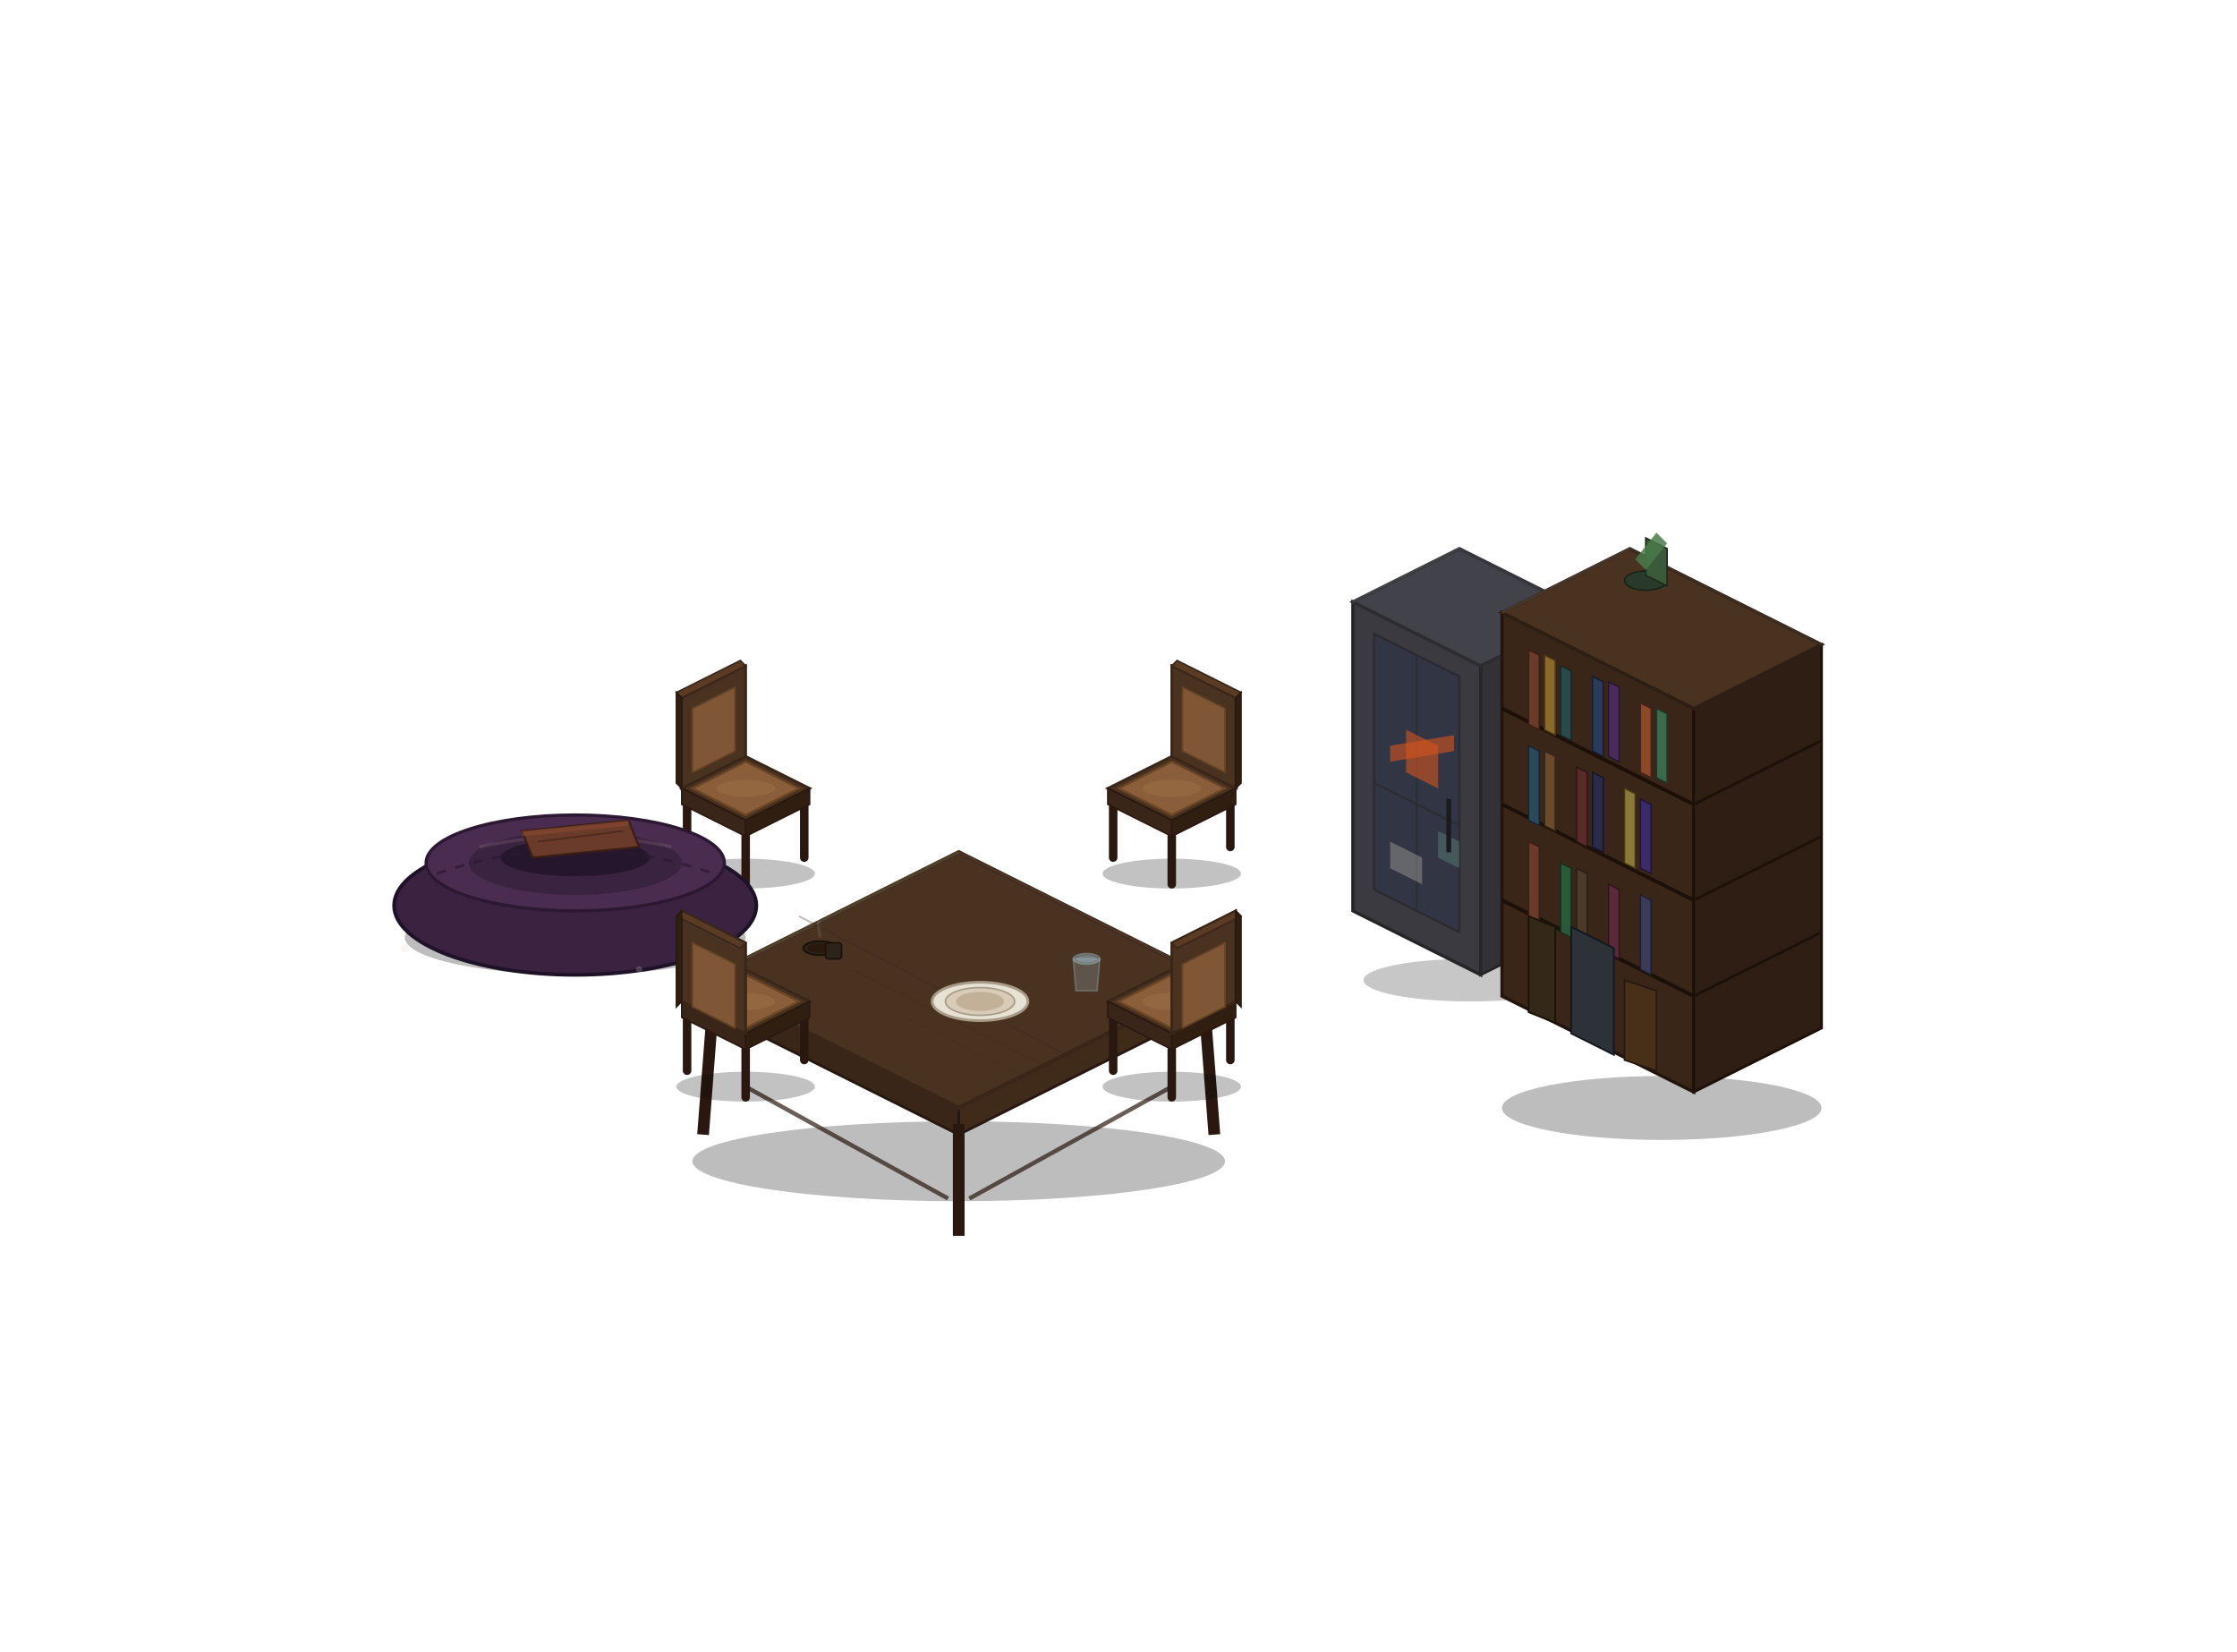
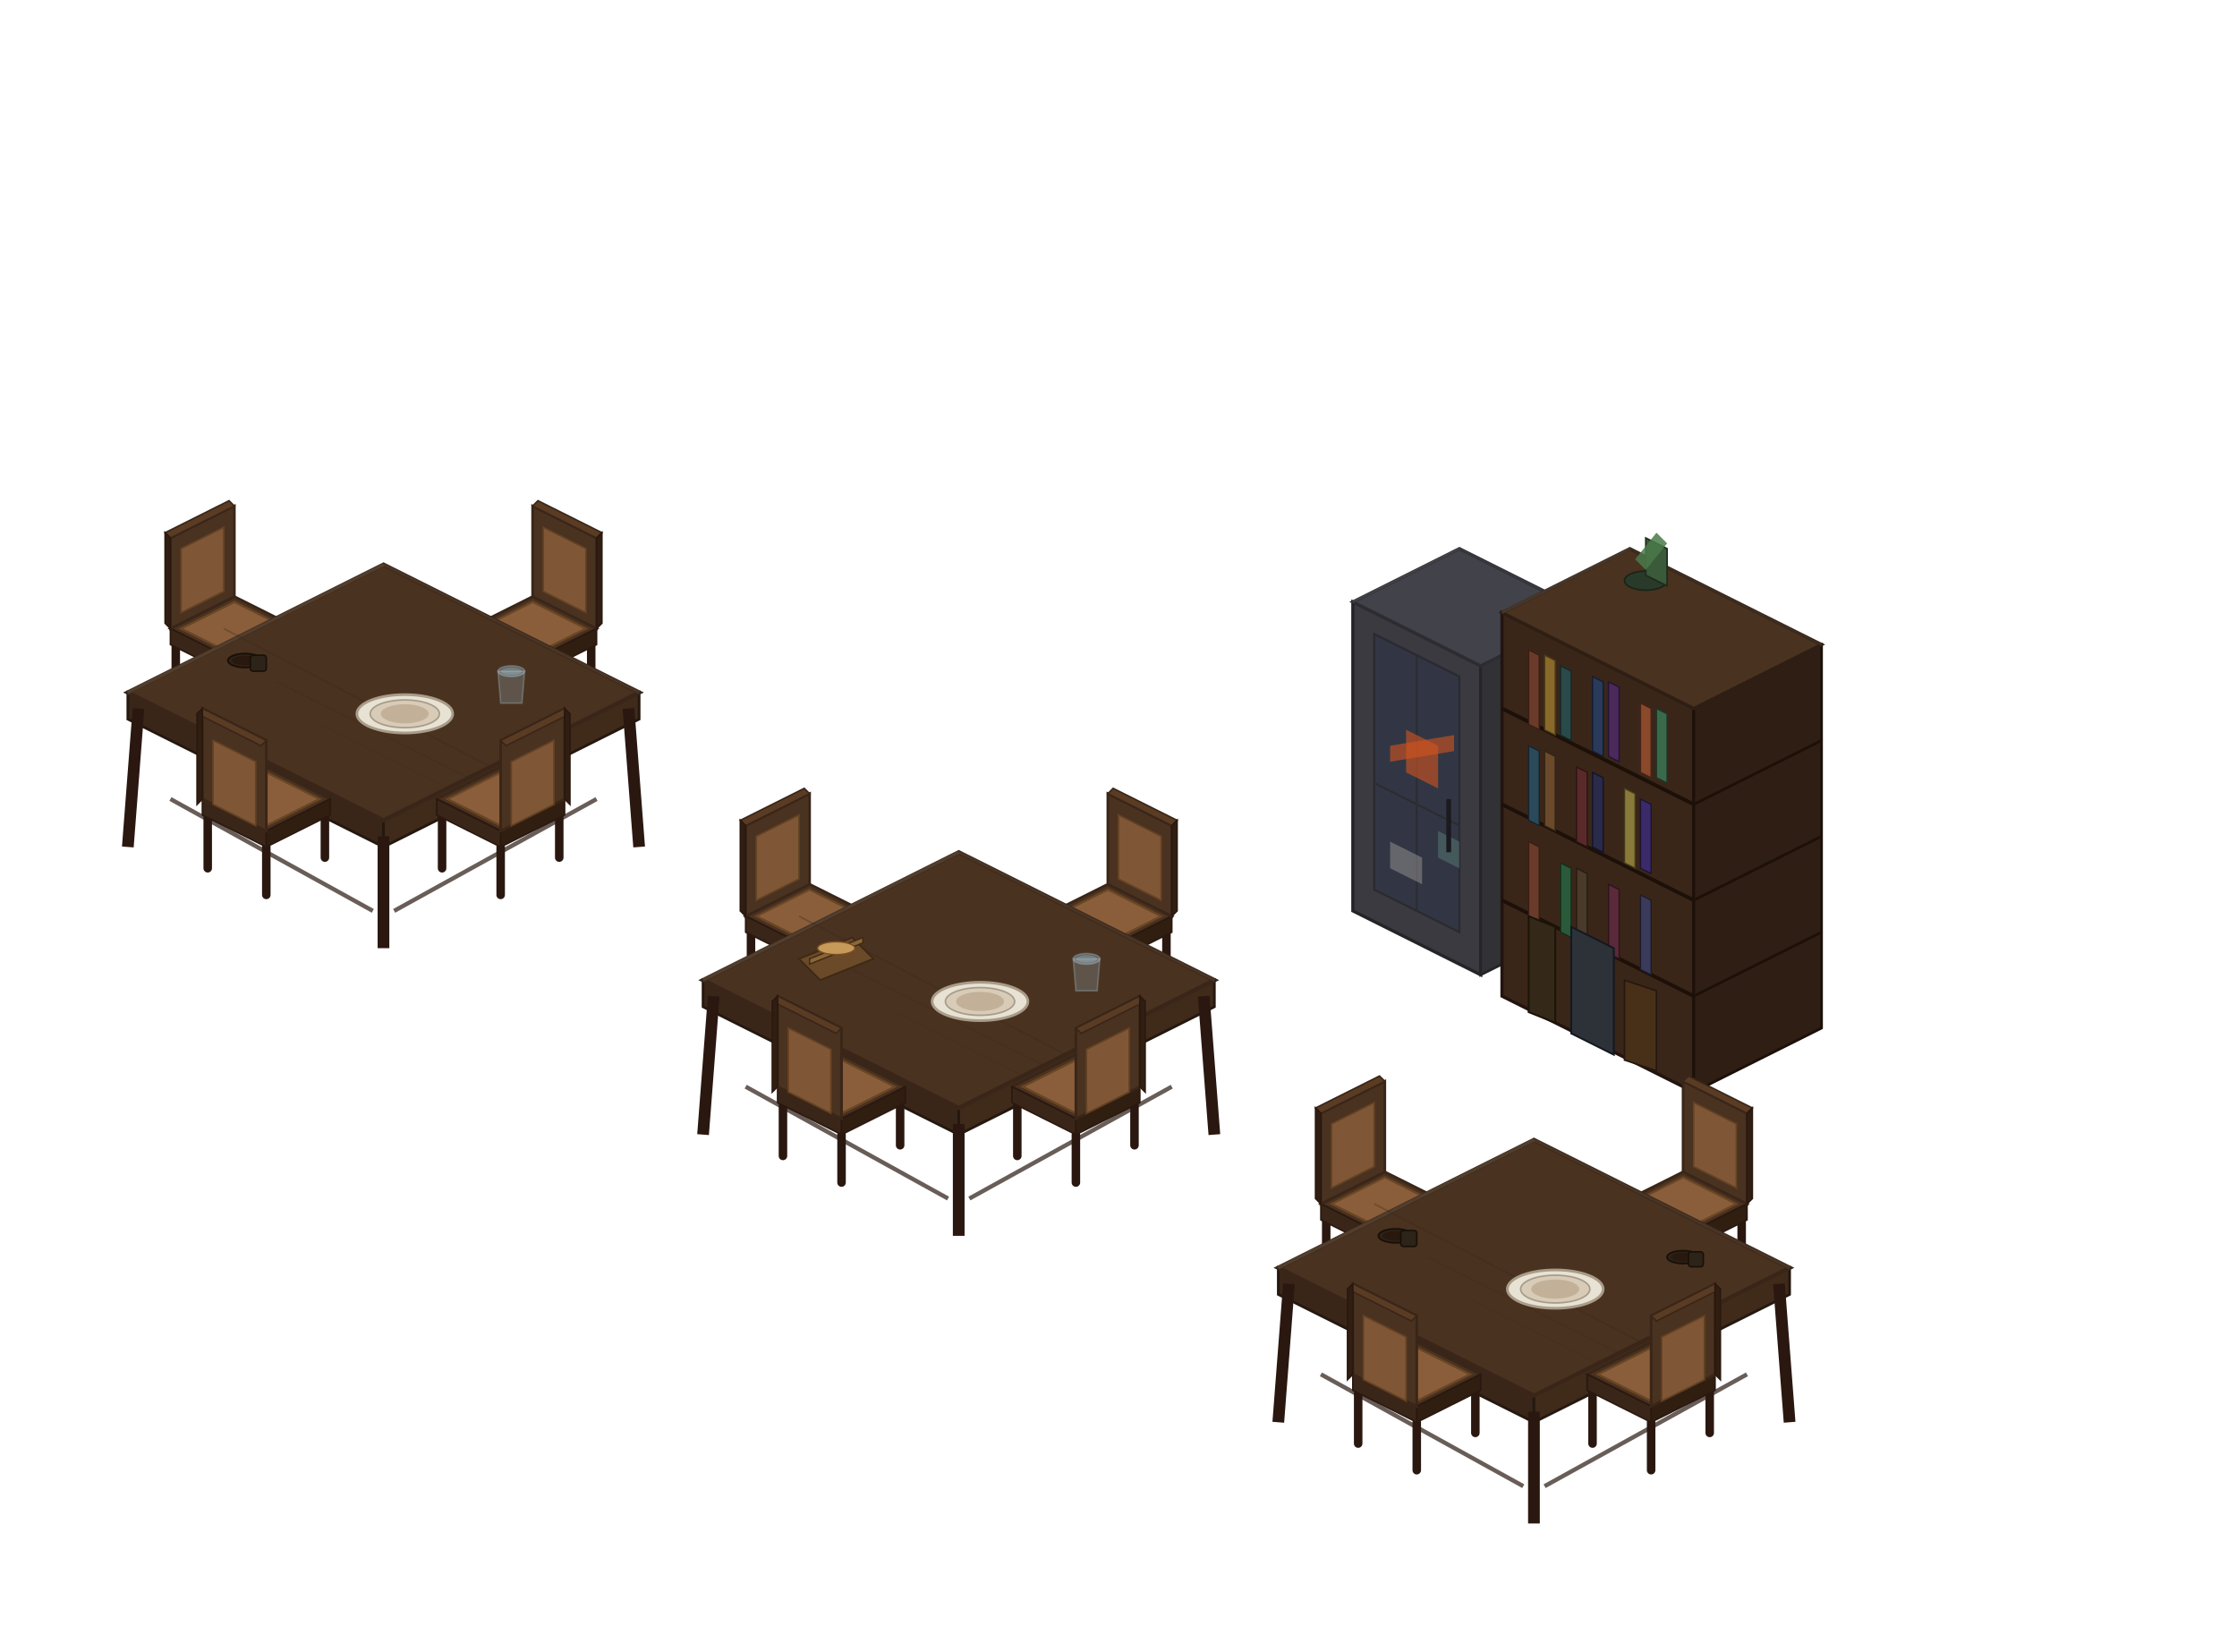
<svg xmlns="http://www.w3.org/2000/svg" viewBox="20 0 420 310">
-   <ellipse cx="160" cy="164" rx="13" ry="2.8" fill="rgba(0,0,0,0.24)" />
-   <line x1="171" y1="151" x2="171" y2="161" stroke="#2a1810" stroke-width="1.6" stroke-linecap="round" />
-   <line x1="160" y1="157" x2="160" y2="166" stroke="#2a1810" stroke-width="1.6" stroke-linecap="round" />
-   <line x1="149" y1="151" x2="149" y2="159" stroke="#2a1810" stroke-width="1.6" stroke-linecap="round" />
-   <polygon points="148,148 160,154 172,148 160,142" fill="#4a3220" stroke="#3a2618" stroke-width="0.5" />
-   <polygon points="150,148 160,153 170,148 160,143" fill="#8a5e3a" stroke="#6a4624" stroke-width="0.4" />
-   <ellipse cx="160" cy="148" rx="5.5" ry="1.6" fill="rgba(255,220,160,0.08)" />
-   <polygon points="148,148 160,154 160,157 148,151" fill="#3a2618" stroke="#2a1810" stroke-width="0.3" />
-   <polygon points="160,154 172,148 172,151 160,157" fill="#301e10" stroke="#2a1810" stroke-width="0.3" />
-   <polygon points="160,142 148,148 148,131 160,125" fill="#4a3220" stroke="#3a2618" stroke-width="0.5" />
-   <polygon points="158,141 150,145 150,133 158,129" fill="#8a5e3a" stroke="#6a4624" stroke-width="0.3" opacity="0.85" />
-   <polygon points="160,125 148,131 147,130 159,124" fill="#5a3c24" stroke="#3a2618" stroke-width="0.3" />
-   <polygon points="148,131 147,130 147,147 148,148" fill="#301e10" stroke="#2a1810" stroke-width="0.3" />
-   <ellipse cx="240" cy="164" rx="13" ry="2.8" fill="rgba(0,0,0,0.24)" />
-   <line x1="229" y1="151" x2="229" y2="161" stroke="#2a1810" stroke-width="1.6" stroke-linecap="round" />
-   <line x1="240" y1="157" x2="240" y2="166" stroke="#2a1810" stroke-width="1.6" stroke-linecap="round" />
-   <line x1="251" y1="151" x2="251" y2="159" stroke="#2a1810" stroke-width="1.6" stroke-linecap="round" />
-   <polygon points="228,148 240,154 252,148 240,142" fill="#4a3220" stroke="#3a2618" stroke-width="0.5" />
-   <polygon points="230,148 240,153 250,148 240,143" fill="#8a5e3a" stroke="#6a4624" stroke-width="0.4" />
-   <ellipse cx="240" cy="148" rx="5.5" ry="1.6" fill="rgba(255,220,160,0.08)" />
-   <polygon points="228,148 240,154 240,157 228,151" fill="#3a2618" stroke="#2a1810" stroke-width="0.3" />
-   <polygon points="240,154 252,148 252,151 240,157" fill="#301e10" stroke="#2a1810" stroke-width="0.3" />
-   <polygon points="240,142 252,148 252,131 240,125" fill="#4a3220" stroke="#3a2618" stroke-width="0.5" />
-   <polygon points="242,141 250,145 250,133 242,129" fill="#8a5e3a" stroke="#6a4624" stroke-width="0.3" opacity="0.85" />
-   <polygon points="240,125 252,131 253,130 241,124" fill="#5a3c24" stroke="#3a2618" stroke-width="0.3" />
-   <polygon points="252,131 253,130 253,147 252,148" fill="#301e10" stroke="#2a1810" stroke-width="0.3" />
-   <ellipse cx="296" cy="184" rx="20" ry="4" fill="rgba(0,0,0,0.22)" />
-   <polygon points="274,113 298,125 298,183 274,171" fill="#3a3a40" stroke="#252528" stroke-width="0.6" />
-   <polygon points="318,115 298,125 298,183 318,173" fill="#323236" stroke="#252528" stroke-width="0.5" />
-   <polygon points="294,103 318,115 298,125 274,113" fill="#42424a" stroke="#2c2c32" stroke-width="0.6" />
-   <line x1="294" y1="103" x2="274" y2="113" stroke="rgba(255,255,255,0.1)" stroke-width="0.4" />
-   <line x1="294" y1="103" x2="318" y2="115" stroke="rgba(255,255,255,0.06)" stroke-width="0.35" />
-   <polygon points="278,119 294,127 294,175 278,167" fill="rgba(36,48,74,0.35)" stroke="#2a2a30" stroke-width="0.4" />
-   <line x1="278" y1="147" x2="294" y2="155" stroke="#2c2c32" stroke-width="0.4" />
-   <line x1="286" y1="123" x2="286" y2="171" stroke="#2c2c32" stroke-width="0.35" />
-   <polygon points="284,137 290,140 290,148 284,145" fill="#d4541e" opacity="0.6" />
-   <polygon points="281,140 293,138 293,141 281,143" fill="#d4541e" opacity="0.6" />
-   <polygon points="281,158 287,161 287,166 281,163" fill="rgba(220,215,200,0.3)" />
-   <polygon points="290,156 294,158 294,163 290,161" fill="rgba(120,180,160,0.28)" />
-   <line x1="292" y1="150" x2="292" y2="160" stroke="#1a1a20" stroke-width="0.9" />
-   <ellipse cx="128" cy="176" rx="32" ry="7" fill="rgba(0,0,0,0.26)" />
-   <ellipse cx="128" cy="170" rx="34" ry="13" fill="#3a2240" stroke="#1e1228" stroke-width="0.7" />
-   <ellipse cx="128" cy="162" rx="28" ry="9" fill="#4a2c50" stroke="#2c1832" stroke-width="0.6" />
-   <ellipse cx="128" cy="162" rx="20" ry="6" fill="#2e1a34" opacity="0.55" />
-   <ellipse cx="128" cy="161" rx="14" ry="3.5" fill="rgba(14,8,20,0.45)" />
-   <path d="M 102,164 Q 128,155 154,164" fill="none" stroke="#2c1832" stroke-width="0.5" opacity="0.7" stroke-dasharray="1.8 1.8" />
-   <path d="M 110,159 Q 128,155 146,159" fill="none" stroke="rgba(255,220,180,0.12)" stroke-width="0.6" />
-   <circle cx="96" cy="178" r="0.8" fill="rgba(230,220,200,0.25)" />
-   <circle cx="156" cy="180" r="0.7" fill="rgba(230,220,200,0.2)" />
-   <circle cx="140" cy="182" r="0.6" fill="rgba(230,220,200,0.22)" />
-   <polygon points="118,156 138,154 140,159 120,161" fill="#6a3a2a" stroke="#3a1e16" stroke-width="0.4" />
-   <polygon points="118,156 138,154 138,155 118,157" fill="#8a4a32" opacity="0.6" />
-   <line x1="121" y1="158" x2="137" y2="156" stroke="#3a1e16" stroke-width="0.3" opacity="0.6" />
-   <ellipse cx="200" cy="218" rx="50" ry="7.5" fill="rgba(0,0,0,0.26)" />
-   <line x1="200" y1="164" x2="200" y2="186" stroke="#241810" stroke-width="2.2" />
-   <polygon points="152,184 200,208 200,213 152,189" fill="#3a2618" stroke="#241810" stroke-width="0.5" />
-   <polygon points="248,184 200,208 200,213 248,189" fill="#402a1a" stroke="#241810" stroke-width="0.5" />
-   <polygon points="200,160 248,184 200,208 152,184" fill="#4a3220" stroke="#3a2618" stroke-width="0.8" />
-   <line x1="200" y1="160" x2="152" y2="184" stroke="rgba(255,235,200,0.12)" stroke-width="0.6" />
-   <line x1="200" y1="160" x2="248" y2="184" stroke="rgba(255,235,200,0.08)" stroke-width="0.5" />
-   <line x1="170" y1="172" x2="224" y2="200" stroke="#3a2618" stroke-width="0.35" opacity="0.3" />
-   <line x1="180" y1="182" x2="220" y2="202" stroke="#3a2618" stroke-width="0.3" opacity="0.25" />
-   <line x1="188" y1="190" x2="214" y2="203" stroke="#3a2618" stroke-width="0.25" opacity="0.2" />
-   <line x1="154" y1="187" x2="152" y2="213" stroke="#2a1810" stroke-width="2.2" />
-   <line x1="246" y1="187" x2="248" y2="213" stroke="#2a1810" stroke-width="2.2" />
-   <line x1="200" y1="211" x2="200" y2="232" stroke="#2a1810" stroke-width="2.2" />
-   <line x1="160" y1="204" x2="198" y2="225" stroke="#2a1810" stroke-width="0.8" opacity="0.7" />
-   <line x1="240" y1="204" x2="202" y2="225" stroke="#2a1810" stroke-width="0.8" opacity="0.7" />
-   <ellipse cx="174" cy="178" rx="3.2" ry="1.3" fill="#2c2418" stroke="#1a1008" stroke-width="0.35" />
-   <ellipse cx="174" cy="178" rx="2.5" ry="0.9" fill="rgba(40,22,10,0.8)" />
-   <rect x="175" y="177" width="3" height="3" rx="0.5" fill="#2c2418" stroke="#1a1008" stroke-width="0.3" />
-   <path d="M174,176 Q173,172 175,169" fill="none" stroke="rgba(255,255,255,0.08)" stroke-width="0.6" />
-   <ellipse cx="204" cy="188" rx="9" ry="3.6" fill="#e8e2d4" stroke="#a89c88" stroke-width="0.5" />
-   <ellipse cx="204" cy="188" rx="6.5" ry="2.6" fill="#d8ccb8" stroke="#a89c88" stroke-width="0.3" />
-   <ellipse cx="204" cy="188" rx="4.5" ry="1.8" fill="rgba(120,80,40,0.22)" />
-   <ellipse cx="224" cy="180" rx="2.5" ry="1" fill="rgba(180,220,240,0.25)" stroke="rgba(160,200,220,0.35)" stroke-width="0.3" />
-   <polygon points="221.5,180 226.5,180 226,186 222,186" fill="rgba(180,220,240,0.2)" stroke="rgba(160,200,220,0.3)" stroke-width="0.3" />
-   <ellipse cx="224" cy="180" rx="2.0" ry="0.7" fill="rgba(160,200,220,0.3)" />
-   <ellipse cx="332" cy="208" rx="30" ry="6" fill="rgba(0,0,0,0.26)" />
-   <polygon points="302,115 338,133 338,205 302,187" fill="#3a2618" stroke="#231410" stroke-width="0.6" />
-   <polygon points="362,121 338,133 338,205 362,193" fill="#2e1e14" stroke="#1c1008" stroke-width="0.5" />
-   <polygon points="326,103 362,121 338,133 302,115" fill="#4a3220" stroke="#2e1e14" stroke-width="0.6" />
-   <line x1="326" y1="103" x2="302" y2="115" stroke="rgba(255,235,200,0.12)" stroke-width="0.5" />
-   <line x1="326" y1="103" x2="362" y2="121" stroke="rgba(255,235,200,0.08)" stroke-width="0.4" />
-   <line x1="302" y1="133" x2="338" y2="151" stroke="#1c1008" stroke-width="0.7" />
-   <line x1="302" y1="151" x2="338" y2="169" stroke="#1c1008" stroke-width="0.7" />
-   <line x1="302" y1="169" x2="338" y2="187" stroke="#1c1008" stroke-width="0.7" />
-   <line x1="362" y1="139" x2="338" y2="151" stroke="#1c1008" stroke-width="0.5" />
-   <line x1="362" y1="157" x2="338" y2="169" stroke="#1c1008" stroke-width="0.5" />
-   <line x1="362" y1="175" x2="338" y2="187" stroke="#1c1008" stroke-width="0.5" />
-   <polygon points="307,136 309,137 309,123 307,122" fill="#6a3a2a" stroke="#3a1e12" stroke-width="0.25" />
-   <polygon points="310,137 312,138 312,124 310,123" fill="#8a6a2a" stroke="#4a3a14" stroke-width="0.25" />
-   <polygon points="313,138 315,139 315,126 313,125" fill="#2a4a4a" stroke="#142828" stroke-width="0.25" />
-   <polygon points="319,141 321,142 321,128 319,127" fill="#2a3a5a" stroke="#141c30" stroke-width="0.25" />
-   <polygon points="322,142 324,143 324,129 322,128" fill="#4a2a5a" stroke="#241434" stroke-width="0.25" />
-   <polygon points="328,145 330,146 330,133 328,132" fill="#8a4a2a" stroke="#48221a" stroke-width="0.25" />
-   <polygon points="331,146 333,147 333,134 331,133" fill="#3a6a4a" stroke="#1c342a" stroke-width="0.25" />
-   <polygon points="307,154 309,155 309,141 307,140" fill="#2a4a5a" stroke="#142430" stroke-width="0.25" />
-   <polygon points="310,155 312,156 312,142 310,141" fill="#6a4a2a" stroke="#342414" stroke-width="0.25" />
-   <polygon points="316,158 318,159 318,145 316,144" fill="#5a2a2a" stroke="#2c1414" stroke-width="0.25" />
-   <polygon points="319,159 321,160 321,146 319,145" fill="#2a2a4a" stroke="#141428" stroke-width="0.25" />
-   <polygon points="325,162 327,163 327,149 325,148" fill="#8a7a3a" stroke="#443a1c" stroke-width="0.25" />
-   <polygon points="328,163 330,164 330,151 328,150" fill="#3a2a6a" stroke="#1c1434" stroke-width="0.25" />
-   <polygon points="307,172 309,173 309,159 307,158" fill="#6a3a2a" stroke="#3a1e12" stroke-width="0.25" />
-   <polygon points="313,175 315,176 315,163 313,162" fill="#2a5a3a" stroke="#142c1c" stroke-width="0.25" />
-   <polygon points="316,176 318,177 318,164 316,163" fill="#4a3a2a" stroke="#241c14" stroke-width="0.25" />
-   <polygon points="322,179 324,180 324,167 322,166" fill="#5a2a3a" stroke="#2c141c" stroke-width="0.25" />
-   <polygon points="328,182 330,183 330,169 328,168" fill="#3a3a5a" stroke="#1c1c2c" stroke-width="0.25" />
-   <polygon points="307,190 312,192 312,174 307,172" fill="#342818" stroke="#1a1408" stroke-width="0.35" />
-   <polygon points="315,194 323,198 323,178 315,174" fill="#2c3238" stroke="#141820" stroke-width="0.35" />
-   <polygon points="325,199 331,201 331,186 325,184" fill="#483018" stroke="#241810" stroke-width="0.3" />
-   <ellipse cx="329" cy="109" rx="4" ry="1.8" fill="#2a3a2a" stroke="#182418" stroke-width="0.3" />
-   <polygon points="329,108 333,110 333,103 329,101" fill="#3a5a3a" stroke="#1c2c1c" stroke-width="0.3" />
-   <polygon points="327,105 331,100 333,102 329,107" fill="#4a7a4a" opacity="0.85" />
-   <ellipse cx="160" cy="204" rx="13" ry="2.8" fill="rgba(0,0,0,0.24)" />
-   <line x1="149" y1="191" x2="149" y2="201" stroke="#2a1810" stroke-width="1.6" stroke-linecap="round" />
-   <line x1="160" y1="197" x2="160" y2="206" stroke="#2a1810" stroke-width="1.6" stroke-linecap="round" />
-   <line x1="171" y1="191" x2="171" y2="199" stroke="#2a1810" stroke-width="1.6" stroke-linecap="round" />
-   <polygon points="148,188 160,194 172,188 160,182" fill="#4a3220" stroke="#3a2618" stroke-width="0.5" />
-   <polygon points="150,188 160,193 170,188 160,183" fill="#8a5e3a" stroke="#6a4624" stroke-width="0.4" />
-   <ellipse cx="160" cy="188" rx="5.5" ry="1.6" fill="rgba(255,220,160,0.08)" />
-   <polygon points="148,188 160,194 160,197 148,191" fill="#3a2618" stroke="#2a1810" stroke-width="0.3" />
-   <polygon points="160,194 172,188 172,191 160,197" fill="#301e10" stroke="#2a1810" stroke-width="0.3" />
-   <polygon points="160,194 148,188 148,171 160,177" fill="#4a3220" stroke="#3a2618" stroke-width="0.5" />
-   <polygon points="158,193 150,189 150,177 158,181" fill="#8a5e3a" stroke="#6a4624" stroke-width="0.3" opacity="0.85" />
-   <polygon points="160,177 148,171 147,172 159,178" fill="#5a3c24" stroke="#3a2618" stroke-width="0.3" />
-   <polygon points="148,171 147,172 147,189 148,188" fill="#301e10" stroke="#2a1810" stroke-width="0.3" />
-   <ellipse cx="240" cy="204" rx="13" ry="2.8" fill="rgba(0,0,0,0.24)" />
-   <line x1="229" y1="191" x2="229" y2="201" stroke="#2a1810" stroke-width="1.6" stroke-linecap="round" />
-   <line x1="240" y1="197" x2="240" y2="206" stroke="#2a1810" stroke-width="1.6" stroke-linecap="round" />
-   <line x1="251" y1="191" x2="251" y2="199" stroke="#2a1810" stroke-width="1.6" stroke-linecap="round" />
-   <polygon points="228,188 240,194 252,188 240,182" fill="#4a3220" stroke="#3a2618" stroke-width="0.5" />
-   <polygon points="230,188 240,193 250,188 240,183" fill="#8a5e3a" stroke="#6a4624" stroke-width="0.4" />
-   <ellipse cx="240" cy="188" rx="5.5" ry="1.6" fill="rgba(255,220,160,0.08)" />
-   <polygon points="228,188 240,194 240,197 228,191" fill="#3a2618" stroke="#2a1810" stroke-width="0.3" />
-   <polygon points="240,194 252,188 252,191 240,197" fill="#301e10" stroke="#2a1810" stroke-width="0.3" />
-   <polygon points="240,194 252,188 252,171 240,177" fill="#4a3220" stroke="#3a2618" stroke-width="0.5" />
-   <polygon points="242,193 250,189 250,177 242,181" fill="#8a5e3a" stroke="#6a4624" stroke-width="0.3" opacity="0.85" />
-   <polygon points="240,177 252,171 253,172 241,178" fill="#5a3c24" stroke="#3a2618" stroke-width="0.3" />
-   <polygon points="252,171 253,172 253,189 252,188" fill="#301e10" stroke="#2a1810" stroke-width="0.3" />
+   <g transform="translate(0 0)">
+     <polygon points="274,113 298,125 298,183 274,171" fill="#3a3a40" stroke="#252528" stroke-width="0.6" />
+     <polygon points="318,115 298,125 298,183 318,173" fill="#323236" stroke="#252528" stroke-width="0.5" />
+     <polygon points="294,103 318,115 298,125 274,113" fill="#42424a" stroke="#2c2c32" stroke-width="0.6" />
+     <line x1="294" y1="103" x2="274" y2="113" stroke="rgba(255,255,255,0.1)" stroke-width="0.4" />
+     <line x1="294" y1="103" x2="318" y2="115" stroke="rgba(255,255,255,0.06)" stroke-width="0.35" />
+     <polygon points="278,119 294,127 294,175 278,167" fill="rgba(36,48,74,0.35)" stroke="#2a2a30" stroke-width="0.4" />
+     <line x1="278" y1="147" x2="294" y2="155" stroke="#2c2c32" stroke-width="0.4" />
+     <line x1="286" y1="123" x2="286" y2="171" stroke="#2c2c32" stroke-width="0.35" />
+     <polygon points="284,137 290,140 290,148 284,145" fill="#d4541e" opacity="0.6" />
+     <polygon points="281,140 293,138 293,141 281,143" fill="#d4541e" opacity="0.6" />
+     <polygon points="281,158 287,161 287,166 281,163" fill="rgba(220,215,200,0.3)" />
+     <polygon points="290,156 294,158 294,163 290,161" fill="rgba(120,180,160,0.28)" />
+     <line x1="292" y1="150" x2="292" y2="160" stroke="#1a1a20" stroke-width="0.9" />
+   </g>
+   <g transform="translate(0 0)">
+     <polygon points="302,115 338,133 338,205 302,187" fill="#3a2618" stroke="#231410" stroke-width="0.6" />
+     <polygon points="362,121 338,133 338,205 362,193" fill="#2e1e14" stroke="#1c1008" stroke-width="0.5" />
+     <polygon points="326,103 362,121 338,133 302,115" fill="#4a3220" stroke="#2e1e14" stroke-width="0.6" />
+     <line x1="326" y1="103" x2="302" y2="115" stroke="rgba(255,235,200,0.12)" stroke-width="0.5" />
+     <line x1="326" y1="103" x2="362" y2="121" stroke="rgba(255,235,200,0.08)" stroke-width="0.4" />
+     <line x1="302" y1="133" x2="338" y2="151" stroke="#1c1008" stroke-width="0.7" />
+     <line x1="302" y1="151" x2="338" y2="169" stroke="#1c1008" stroke-width="0.7" />
+     <line x1="302" y1="169" x2="338" y2="187" stroke="#1c1008" stroke-width="0.7" />
+     <line x1="362" y1="139" x2="338" y2="151" stroke="#1c1008" stroke-width="0.5" />
+     <line x1="362" y1="157" x2="338" y2="169" stroke="#1c1008" stroke-width="0.5" />
+     <line x1="362" y1="175" x2="338" y2="187" stroke="#1c1008" stroke-width="0.5" />
+     <polygon points="307,136 309,137 309,123 307,122" fill="#6a3a2a" stroke="#3a1e12" stroke-width="0.25" />
+     <polygon points="310,137 312,138 312,124 310,123" fill="#8a6a2a" stroke="#4a3a14" stroke-width="0.25" />
+     <polygon points="313,138 315,139 315,126 313,125" fill="#2a4a4a" stroke="#142828" stroke-width="0.25" />
+     <polygon points="319,141 321,142 321,128 319,127" fill="#2a3a5a" stroke="#141c30" stroke-width="0.25" />
+     <polygon points="322,142 324,143 324,129 322,128" fill="#4a2a5a" stroke="#241434" stroke-width="0.25" />
+     <polygon points="328,145 330,146 330,133 328,132" fill="#8a4a2a" stroke="#48221a" stroke-width="0.25" />
+     <polygon points="331,146 333,147 333,134 331,133" fill="#3a6a4a" stroke="#1c342a" stroke-width="0.25" />
+     <polygon points="307,154 309,155 309,141 307,140" fill="#2a4a5a" stroke="#142430" stroke-width="0.25" />
+     <polygon points="310,155 312,156 312,142 310,141" fill="#6a4a2a" stroke="#342414" stroke-width="0.25" />
+     <polygon points="316,158 318,159 318,145 316,144" fill="#5a2a2a" stroke="#2c1414" stroke-width="0.25" />
+     <polygon points="319,159 321,160 321,146 319,145" fill="#2a2a4a" stroke="#141428" stroke-width="0.25" />
+     <polygon points="325,162 327,163 327,149 325,148" fill="#8a7a3a" stroke="#443a1c" stroke-width="0.25" />
+     <polygon points="328,163 330,164 330,151 328,150" fill="#3a2a6a" stroke="#1c1434" stroke-width="0.25" />
+     <polygon points="307,172 309,173 309,159 307,158" fill="#6a3a2a" stroke="#3a1e12" stroke-width="0.25" />
+     <polygon points="313,175 315,176 315,163 313,162" fill="#2a5a3a" stroke="#142c1c" stroke-width="0.25" />
+     <polygon points="316,176 318,177 318,164 316,163" fill="#4a3a2a" stroke="#241c14" stroke-width="0.25" />
+     <polygon points="322,179 324,180 324,167 322,166" fill="#5a2a3a" stroke="#2c141c" stroke-width="0.25" />
+     <polygon points="328,182 330,183 330,169 328,168" fill="#3a3a5a" stroke="#1c1c2c" stroke-width="0.25" />
+     <polygon points="307,190 312,192 312,174 307,172" fill="#342818" stroke="#1a1408" stroke-width="0.35" />
+     <polygon points="315,194 323,198 323,178 315,174" fill="#2c3238" stroke="#141820" stroke-width="0.35" />
+     <polygon points="325,199 331,201 331,186 325,184" fill="#483018" stroke="#241810" stroke-width="0.3" />
+     <ellipse cx="329" cy="109" rx="4" ry="1.8" fill="#2a3a2a" stroke="#182418" stroke-width="0.3" />
+     <polygon points="329,108 333,110 333,103 329,101" fill="#3a5a3a" stroke="#1c2c1c" stroke-width="0.3" />
+     <polygon points="327,105 331,100 333,102 329,107" fill="#4a7a4a" opacity="0.85" />
+   </g>
+   <g transform="translate(-108 -54)">
+     <g transform="translate(12 24)">
+       <line x1="171" y1="151" x2="171" y2="161" stroke="#2a1810" stroke-width="1.6" stroke-linecap="round" />
+       <line x1="160" y1="157" x2="160" y2="166" stroke="#2a1810" stroke-width="1.6" stroke-linecap="round" />
+       <line x1="149" y1="151" x2="149" y2="159" stroke="#2a1810" stroke-width="1.6" stroke-linecap="round" />
+       <polygon points="148,148 160,154 172,148 160,142" fill="#4a3220" stroke="#3a2618" stroke-width="0.5" />
+       <polygon points="150,148 160,153 170,148 160,143" fill="#8a5e3a" stroke="#6a4624" stroke-width="0.4" />
+       <polygon points="148,148 160,154 160,157 148,151" fill="#3a2618" stroke="#2a1810" stroke-width="0.3" />
+       <polygon points="160,154 172,148 172,151 160,157" fill="#301e10" stroke="#2a1810" stroke-width="0.3" />
+       <polygon points="160,142 148,148 148,131 160,125" fill="#4a3220" stroke="#3a2618" stroke-width="0.5" />
+       <polygon points="158,141 150,145 150,133 158,129" fill="#8a5e3a" stroke="#6a4624" stroke-width="0.3" opacity="0.85" />
+       <polygon points="160,125 148,131 147,130 159,124" fill="#5a3c24" stroke="#3a2618" stroke-width="0.3" />
+       <polygon points="148,131 147,130 147,147 148,148" fill="#301e10" stroke="#2a1810" stroke-width="0.3" />
+     </g>
+     <g transform="translate(-12 24)">
+       <line x1="229" y1="151" x2="229" y2="161" stroke="#2a1810" stroke-width="1.6" stroke-linecap="round" />
+       <line x1="240" y1="157" x2="240" y2="166" stroke="#2a1810" stroke-width="1.6" stroke-linecap="round" />
+       <line x1="251" y1="151" x2="251" y2="159" stroke="#2a1810" stroke-width="1.6" stroke-linecap="round" />
+       <polygon points="228,148 240,154 252,148 240,142" fill="#4a3220" stroke="#3a2618" stroke-width="0.5" />
+       <polygon points="230,148 240,153 250,148 240,143" fill="#8a5e3a" stroke="#6a4624" stroke-width="0.4" />
+       <polygon points="228,148 240,154 240,157 228,151" fill="#3a2618" stroke="#2a1810" stroke-width="0.3" />
+       <polygon points="240,154 252,148 252,151 240,157" fill="#301e10" stroke="#2a1810" stroke-width="0.3" />
+       <polygon points="240,142 252,148 252,131 240,125" fill="#4a3220" stroke="#3a2618" stroke-width="0.5" />
+       <polygon points="242,141 250,145 250,133 242,129" fill="#8a5e3a" stroke="#6a4624" stroke-width="0.3" opacity="0.85" />
+       <polygon points="240,125 252,131 253,130 241,124" fill="#5a3c24" stroke="#3a2618" stroke-width="0.3" />
+       <polygon points="252,131 253,130 253,147 252,148" fill="#301e10" stroke="#2a1810" stroke-width="0.3" />
+     </g>
+     <line x1="200" y1="164" x2="200" y2="186" stroke="#241810" stroke-width="2.2" />
+     <polygon points="152,184 200,208 200,213 152,189" fill="#3a2618" stroke="#241810" stroke-width="0.5" />
+     <polygon points="248,184 200,208 200,213 248,189" fill="#402a1a" stroke="#241810" stroke-width="0.5" />
+     <polygon points="200,160 248,184 200,208 152,184" fill="#4a3220" stroke="#3a2618" stroke-width="0.8" />
+     <line x1="200" y1="160" x2="152" y2="184" stroke="rgba(255,235,200,0.12)" stroke-width="0.6" />
+     <line x1="200" y1="160" x2="248" y2="184" stroke="rgba(255,235,200,0.08)" stroke-width="0.5" />
+     <line x1="170" y1="172" x2="224" y2="200" stroke="#3a2618" stroke-width="0.35" opacity="0.3" />
+     <line x1="180" y1="182" x2="220" y2="202" stroke="#3a2618" stroke-width="0.3" opacity="0.25" />
+     <line x1="188" y1="190" x2="214" y2="203" stroke="#3a2618" stroke-width="0.25" opacity="0.2" />
+     <line x1="154" y1="187" x2="152" y2="213" stroke="#2a1810" stroke-width="2.2" />
+     <line x1="246" y1="187" x2="248" y2="213" stroke="#2a1810" stroke-width="2.2" />
+     <line x1="200" y1="211" x2="200" y2="232" stroke="#2a1810" stroke-width="2.2" />
+     <line x1="160" y1="204" x2="198" y2="225" stroke="#2a1810" stroke-width="0.8" opacity="0.7" />
+     <line x1="240" y1="204" x2="202" y2="225" stroke="#2a1810" stroke-width="0.8" opacity="0.7" />
+     <ellipse cx="174" cy="178" rx="3.2" ry="1.3" fill="#2c2418" stroke="#1a1008" stroke-width="0.35" />
+     <ellipse cx="174" cy="178" rx="2.5" ry="0.9" fill="rgba(40,22,10,0.8)" />
+     <rect x="175" y="177" width="3" height="3" rx="0.5" fill="#2c2418" stroke="#1a1008" stroke-width="0.3" />
+     <ellipse cx="204" cy="188" rx="9" ry="3.6" fill="#e8e2d4" stroke="#a89c88" stroke-width="0.5" />
+     <ellipse cx="204" cy="188" rx="6.5" ry="2.6" fill="#d8ccb8" stroke="#a89c88" stroke-width="0.3" />
+     <ellipse cx="204" cy="188" rx="4.5" ry="1.8" fill="rgba(120,80,40,0.22)" />
+     <ellipse cx="224" cy="180" rx="2.5" ry="1" fill="rgba(180,220,240,0.25)" stroke="rgba(160,200,220,0.35)" stroke-width="0.3" />
+     <polygon points="221.5,180 226.5,180 226,186 222,186" fill="rgba(180,220,240,0.2)" stroke="rgba(160,200,220,0.3)" stroke-width="0.3" />
+     <ellipse cx="224" cy="180" rx="2.0" ry="0.7" fill="rgba(160,200,220,0.3)" />
+     <g transform="translate(18 16)">
+       <line x1="149" y1="191" x2="149" y2="201" stroke="#2a1810" stroke-width="1.6" stroke-linecap="round" />
+       <line x1="160" y1="197" x2="160" y2="206" stroke="#2a1810" stroke-width="1.6" stroke-linecap="round" />
+       <line x1="171" y1="191" x2="171" y2="199" stroke="#2a1810" stroke-width="1.6" stroke-linecap="round" />
+       <polygon points="148,188 160,194 172,188 160,182" fill="#4a3220" stroke="#3a2618" stroke-width="0.5" />
+       <polygon points="150,188 160,193 170,188 160,183" fill="#8a5e3a" stroke="#6a4624" stroke-width="0.4" />
+       <polygon points="148,188 160,194 160,197 148,191" fill="#3a2618" stroke="#2a1810" stroke-width="0.3" />
+       <polygon points="160,194 172,188 172,191 160,197" fill="#301e10" stroke="#2a1810" stroke-width="0.3" />
+       <polygon points="160,194 148,188 148,171 160,177" fill="#4a3220" stroke="#3a2618" stroke-width="0.5" />
+       <polygon points="158,193 150,189 150,177 158,181" fill="#8a5e3a" stroke="#6a4624" stroke-width="0.3" opacity="0.85" />
+       <polygon points="160,177 148,171 147,172 159,178" fill="#5a3c24" stroke="#3a2618" stroke-width="0.3" />
+       <polygon points="148,171 147,172 147,189 148,188" fill="#301e10" stroke="#2a1810" stroke-width="0.3" />
+     </g>
+     <g transform="translate(-18 16)">
+       <line x1="229" y1="191" x2="229" y2="201" stroke="#2a1810" stroke-width="1.6" stroke-linecap="round" />
+       <line x1="240" y1="197" x2="240" y2="206" stroke="#2a1810" stroke-width="1.6" stroke-linecap="round" />
+       <line x1="251" y1="191" x2="251" y2="199" stroke="#2a1810" stroke-width="1.6" stroke-linecap="round" />
+       <polygon points="228,188 240,194 252,188 240,182" fill="#4a3220" stroke="#3a2618" stroke-width="0.5" />
+       <polygon points="230,188 240,193 250,188 240,183" fill="#8a5e3a" stroke="#6a4624" stroke-width="0.4" />
+       <polygon points="228,188 240,194 240,197 228,191" fill="#3a2618" stroke="#2a1810" stroke-width="0.3" />
+       <polygon points="240,194 252,188 252,191 240,197" fill="#301e10" stroke="#2a1810" stroke-width="0.3" />
+       <polygon points="240,194 252,188 252,171 240,177" fill="#4a3220" stroke="#3a2618" stroke-width="0.5" />
+       <polygon points="242,193 250,189 250,177 242,181" fill="#8a5e3a" stroke="#6a4624" stroke-width="0.3" opacity="0.85" />
+       <polygon points="240,177 252,171 253,172 241,178" fill="#5a3c24" stroke="#3a2618" stroke-width="0.3" />
+       <polygon points="252,171 253,172 253,189 252,188" fill="#301e10" stroke="#2a1810" stroke-width="0.3" />
+     </g>
+   </g>
+   <g transform="translate(0 0)">
+     <g transform="translate(12 24)">
+       <line x1="171" y1="151" x2="171" y2="161" stroke="#2a1810" stroke-width="1.6" stroke-linecap="round" />
+       <line x1="160" y1="157" x2="160" y2="166" stroke="#2a1810" stroke-width="1.6" stroke-linecap="round" />
+       <line x1="149" y1="151" x2="149" y2="159" stroke="#2a1810" stroke-width="1.6" stroke-linecap="round" />
+       <polygon points="148,148 160,154 172,148 160,142" fill="#4a3220" stroke="#3a2618" stroke-width="0.5" />
+       <polygon points="150,148 160,153 170,148 160,143" fill="#8a5e3a" stroke="#6a4624" stroke-width="0.4" />
+       <polygon points="148,148 160,154 160,157 148,151" fill="#3a2618" stroke="#2a1810" stroke-width="0.3" />
+       <polygon points="160,154 172,148 172,151 160,157" fill="#301e10" stroke="#2a1810" stroke-width="0.3" />
+       <polygon points="160,142 148,148 148,131 160,125" fill="#4a3220" stroke="#3a2618" stroke-width="0.5" />
+       <polygon points="158,141 150,145 150,133 158,129" fill="#8a5e3a" stroke="#6a4624" stroke-width="0.3" opacity="0.85" />
+       <polygon points="160,125 148,131 147,130 159,124" fill="#5a3c24" stroke="#3a2618" stroke-width="0.3" />
+       <polygon points="148,131 147,130 147,147 148,148" fill="#301e10" stroke="#2a1810" stroke-width="0.3" />
+     </g>
+     <g transform="translate(-12 24)">
+       <line x1="229" y1="151" x2="229" y2="161" stroke="#2a1810" stroke-width="1.6" stroke-linecap="round" />
+       <line x1="240" y1="157" x2="240" y2="166" stroke="#2a1810" stroke-width="1.6" stroke-linecap="round" />
+       <line x1="251" y1="151" x2="251" y2="159" stroke="#2a1810" stroke-width="1.6" stroke-linecap="round" />
+       <polygon points="228,148 240,154 252,148 240,142" fill="#4a3220" stroke="#3a2618" stroke-width="0.5" />
+       <polygon points="230,148 240,153 250,148 240,143" fill="#8a5e3a" stroke="#6a4624" stroke-width="0.4" />
+       <polygon points="228,148 240,154 240,157 228,151" fill="#3a2618" stroke="#2a1810" stroke-width="0.3" />
+       <polygon points="240,154 252,148 252,151 240,157" fill="#301e10" stroke="#2a1810" stroke-width="0.3" />
+       <polygon points="240,142 252,148 252,131 240,125" fill="#4a3220" stroke="#3a2618" stroke-width="0.5" />
+       <polygon points="242,141 250,145 250,133 242,129" fill="#8a5e3a" stroke="#6a4624" stroke-width="0.3" opacity="0.85" />
+       <polygon points="240,125 252,131 253,130 241,124" fill="#5a3c24" stroke="#3a2618" stroke-width="0.3" />
+       <polygon points="252,131 253,130 253,147 252,148" fill="#301e10" stroke="#2a1810" stroke-width="0.3" />
+     </g>
+     <line x1="200" y1="164" x2="200" y2="186" stroke="#241810" stroke-width="2.2" />
+     <polygon points="152,184 200,208 200,213 152,189" fill="#3a2618" stroke="#241810" stroke-width="0.5" />
+     <polygon points="248,184 200,208 200,213 248,189" fill="#402a1a" stroke="#241810" stroke-width="0.5" />
+     <polygon points="200,160 248,184 200,208 152,184" fill="#4a3220" stroke="#3a2618" stroke-width="0.8" />
+     <line x1="200" y1="160" x2="152" y2="184" stroke="rgba(255,235,200,0.12)" stroke-width="0.6" />
+     <line x1="200" y1="160" x2="248" y2="184" stroke="rgba(255,235,200,0.08)" stroke-width="0.5" />
+     <line x1="170" y1="172" x2="224" y2="200" stroke="#3a2618" stroke-width="0.35" opacity="0.3" />
+     <line x1="180" y1="182" x2="220" y2="202" stroke="#3a2618" stroke-width="0.3" opacity="0.25" />
+     <line x1="188" y1="190" x2="214" y2="203" stroke="#3a2618" stroke-width="0.25" opacity="0.2" />
+     <line x1="154" y1="187" x2="152" y2="213" stroke="#2a1810" stroke-width="2.2" />
+     <line x1="246" y1="187" x2="248" y2="213" stroke="#2a1810" stroke-width="2.2" />
+     <line x1="200" y1="211" x2="200" y2="232" stroke="#2a1810" stroke-width="2.2" />
+     <line x1="160" y1="204" x2="198" y2="225" stroke="#2a1810" stroke-width="0.8" opacity="0.7" />
+     <line x1="240" y1="204" x2="202" y2="225" stroke="#2a1810" stroke-width="0.8" opacity="0.7" />
+     <ellipse cx="204" cy="188" rx="9" ry="3.6" fill="#e8e2d4" stroke="#a89c88" stroke-width="0.5" />
+     <ellipse cx="204" cy="188" rx="6.5" ry="2.6" fill="#d8ccb8" stroke="#a89c88" stroke-width="0.3" />
+     <ellipse cx="204" cy="188" rx="4.5" ry="1.8" fill="rgba(120,80,40,0.22)" />
+     <ellipse cx="224" cy="180" rx="2.5" ry="1" fill="rgba(180,220,240,0.25)" stroke="rgba(160,200,220,0.35)" stroke-width="0.3" />
+     <polygon points="221.5,180 226.5,180 226,186 222,186" fill="rgba(180,220,240,0.2)" stroke="rgba(160,200,220,0.3)" stroke-width="0.3" />
+     <ellipse cx="224" cy="180" rx="2.0" ry="0.7" fill="rgba(160,200,220,0.3)" />
+     <polygon points="170,180 180,176 184,180 174,184" fill="#6a4a28" stroke="#3e2a14" stroke-width="0.35" />
+     <polygon points="172,180 182,176 182,177 172,181" fill="#8a6638" stroke="#3e2a14" stroke-width="0.25" />
+     <ellipse cx="177" cy="178" rx="3.5" ry="1.2" fill="#c89a5a" stroke="#7a4e24" stroke-width="0.25" />
+     <g transform="translate(18 16)">
+       <line x1="149" y1="191" x2="149" y2="201" stroke="#2a1810" stroke-width="1.6" stroke-linecap="round" />
+       <line x1="160" y1="197" x2="160" y2="206" stroke="#2a1810" stroke-width="1.6" stroke-linecap="round" />
+       <line x1="171" y1="191" x2="171" y2="199" stroke="#2a1810" stroke-width="1.6" stroke-linecap="round" />
+       <polygon points="148,188 160,194 172,188 160,182" fill="#4a3220" stroke="#3a2618" stroke-width="0.5" />
+       <polygon points="150,188 160,193 170,188 160,183" fill="#8a5e3a" stroke="#6a4624" stroke-width="0.4" />
+       <polygon points="148,188 160,194 160,197 148,191" fill="#3a2618" stroke="#2a1810" stroke-width="0.3" />
+       <polygon points="160,194 172,188 172,191 160,197" fill="#301e10" stroke="#2a1810" stroke-width="0.3" />
+       <polygon points="160,194 148,188 148,171 160,177" fill="#4a3220" stroke="#3a2618" stroke-width="0.5" />
+       <polygon points="158,193 150,189 150,177 158,181" fill="#8a5e3a" stroke="#6a4624" stroke-width="0.3" opacity="0.85" />
+       <polygon points="160,177 148,171 147,172 159,178" fill="#5a3c24" stroke="#3a2618" stroke-width="0.3" />
+       <polygon points="148,171 147,172 147,189 148,188" fill="#301e10" stroke="#2a1810" stroke-width="0.3" />
+     </g>
+     <g transform="translate(-18 16)">
+       <line x1="229" y1="191" x2="229" y2="201" stroke="#2a1810" stroke-width="1.6" stroke-linecap="round" />
+       <line x1="240" y1="197" x2="240" y2="206" stroke="#2a1810" stroke-width="1.6" stroke-linecap="round" />
+       <line x1="251" y1="191" x2="251" y2="199" stroke="#2a1810" stroke-width="1.6" stroke-linecap="round" />
+       <polygon points="228,188 240,194 252,188 240,182" fill="#4a3220" stroke="#3a2618" stroke-width="0.5" />
+       <polygon points="230,188 240,193 250,188 240,183" fill="#8a5e3a" stroke="#6a4624" stroke-width="0.4" />
+       <polygon points="228,188 240,194 240,197 228,191" fill="#3a2618" stroke="#2a1810" stroke-width="0.3" />
+       <polygon points="240,194 252,188 252,191 240,197" fill="#301e10" stroke="#2a1810" stroke-width="0.3" />
+       <polygon points="240,194 252,188 252,171 240,177" fill="#4a3220" stroke="#3a2618" stroke-width="0.5" />
+       <polygon points="242,193 250,189 250,177 242,181" fill="#8a5e3a" stroke="#6a4624" stroke-width="0.3" opacity="0.85" />
+       <polygon points="240,177 252,171 253,172 241,178" fill="#5a3c24" stroke="#3a2618" stroke-width="0.3" />
+       <polygon points="252,171 253,172 253,189 252,188" fill="#301e10" stroke="#2a1810" stroke-width="0.3" />
+     </g>
+   </g>
+   <g transform="translate(108 54)">
+     <g transform="translate(12 24)">
+       <line x1="171" y1="151" x2="171" y2="161" stroke="#2a1810" stroke-width="1.6" stroke-linecap="round" />
+       <line x1="160" y1="157" x2="160" y2="166" stroke="#2a1810" stroke-width="1.6" stroke-linecap="round" />
+       <line x1="149" y1="151" x2="149" y2="159" stroke="#2a1810" stroke-width="1.6" stroke-linecap="round" />
+       <polygon points="148,148 160,154 172,148 160,142" fill="#4a3220" stroke="#3a2618" stroke-width="0.5" />
+       <polygon points="150,148 160,153 170,148 160,143" fill="#8a5e3a" stroke="#6a4624" stroke-width="0.4" />
+       <polygon points="148,148 160,154 160,157 148,151" fill="#3a2618" stroke="#2a1810" stroke-width="0.3" />
+       <polygon points="160,154 172,148 172,151 160,157" fill="#301e10" stroke="#2a1810" stroke-width="0.3" />
+       <polygon points="160,142 148,148 148,131 160,125" fill="#4a3220" stroke="#3a2618" stroke-width="0.5" />
+       <polygon points="158,141 150,145 150,133 158,129" fill="#8a5e3a" stroke="#6a4624" stroke-width="0.3" opacity="0.85" />
+       <polygon points="160,125 148,131 147,130 159,124" fill="#5a3c24" stroke="#3a2618" stroke-width="0.3" />
+       <polygon points="148,131 147,130 147,147 148,148" fill="#301e10" stroke="#2a1810" stroke-width="0.3" />
+     </g>
+     <g transform="translate(-12 24)">
+       <line x1="229" y1="151" x2="229" y2="161" stroke="#2a1810" stroke-width="1.6" stroke-linecap="round" />
+       <line x1="240" y1="157" x2="240" y2="166" stroke="#2a1810" stroke-width="1.6" stroke-linecap="round" />
+       <line x1="251" y1="151" x2="251" y2="159" stroke="#2a1810" stroke-width="1.6" stroke-linecap="round" />
+       <polygon points="228,148 240,154 252,148 240,142" fill="#4a3220" stroke="#3a2618" stroke-width="0.5" />
+       <polygon points="230,148 240,153 250,148 240,143" fill="#8a5e3a" stroke="#6a4624" stroke-width="0.4" />
+       <polygon points="228,148 240,154 240,157 228,151" fill="#3a2618" stroke="#2a1810" stroke-width="0.3" />
+       <polygon points="240,154 252,148 252,151 240,157" fill="#301e10" stroke="#2a1810" stroke-width="0.3" />
+       <polygon points="240,142 252,148 252,131 240,125" fill="#4a3220" stroke="#3a2618" stroke-width="0.5" />
+       <polygon points="242,141 250,145 250,133 242,129" fill="#8a5e3a" stroke="#6a4624" stroke-width="0.3" opacity="0.85" />
+       <polygon points="240,125 252,131 253,130 241,124" fill="#5a3c24" stroke="#3a2618" stroke-width="0.3" />
+       <polygon points="252,131 253,130 253,147 252,148" fill="#301e10" stroke="#2a1810" stroke-width="0.3" />
+     </g>
+     <line x1="200" y1="164" x2="200" y2="186" stroke="#241810" stroke-width="2.2" />
+     <polygon points="152,184 200,208 200,213 152,189" fill="#3a2618" stroke="#241810" stroke-width="0.5" />
+     <polygon points="248,184 200,208 200,213 248,189" fill="#402a1a" stroke="#241810" stroke-width="0.5" />
+     <polygon points="200,160 248,184 200,208 152,184" fill="#4a3220" stroke="#3a2618" stroke-width="0.8" />
+     <line x1="200" y1="160" x2="152" y2="184" stroke="rgba(255,235,200,0.12)" stroke-width="0.6" />
+     <line x1="200" y1="160" x2="248" y2="184" stroke="rgba(255,235,200,0.08)" stroke-width="0.5" />
+     <line x1="170" y1="172" x2="224" y2="200" stroke="#3a2618" stroke-width="0.35" opacity="0.3" />
+     <line x1="180" y1="182" x2="220" y2="202" stroke="#3a2618" stroke-width="0.3" opacity="0.25" />
+     <line x1="188" y1="190" x2="214" y2="203" stroke="#3a2618" stroke-width="0.25" opacity="0.2" />
+     <line x1="154" y1="187" x2="152" y2="213" stroke="#2a1810" stroke-width="2.2" />
+     <line x1="246" y1="187" x2="248" y2="213" stroke="#2a1810" stroke-width="2.2" />
+     <line x1="200" y1="211" x2="200" y2="232" stroke="#2a1810" stroke-width="2.2" />
+     <line x1="160" y1="204" x2="198" y2="225" stroke="#2a1810" stroke-width="0.8" opacity="0.7" />
+     <line x1="240" y1="204" x2="202" y2="225" stroke="#2a1810" stroke-width="0.8" opacity="0.7" />
+     <ellipse cx="174" cy="178" rx="3.2" ry="1.3" fill="#2c2418" stroke="#1a1008" stroke-width="0.35" />
+     <ellipse cx="174" cy="178" rx="2.5" ry="0.9" fill="rgba(40,22,10,0.8)" />
+     <rect x="175" y="177" width="3" height="3" rx="0.5" fill="#2c2418" stroke="#1a1008" stroke-width="0.3" />
+     <ellipse cx="204" cy="188" rx="9" ry="3.6" fill="#e8e2d4" stroke="#a89c88" stroke-width="0.5" />
+     <ellipse cx="204" cy="188" rx="6.5" ry="2.6" fill="#d8ccb8" stroke="#a89c88" stroke-width="0.3" />
+     <ellipse cx="204" cy="188" rx="4.5" ry="1.8" fill="rgba(120,80,40,0.22)" />
+     <ellipse cx="228" cy="182" rx="3.0" ry="1.2" fill="#2c2418" stroke="#1a1008" stroke-width="0.35" />
+     <ellipse cx="228" cy="182" rx="2.3" ry="0.85" fill="rgba(40,22,10,0.8)" />
+     <rect x="229" y="181" width="2.8" height="2.8" rx="0.5" fill="#2c2418" stroke="#1a1008" stroke-width="0.3" />
+     <g transform="translate(18 16)">
+       <line x1="149" y1="191" x2="149" y2="201" stroke="#2a1810" stroke-width="1.6" stroke-linecap="round" />
+       <line x1="160" y1="197" x2="160" y2="206" stroke="#2a1810" stroke-width="1.6" stroke-linecap="round" />
+       <line x1="171" y1="191" x2="171" y2="199" stroke="#2a1810" stroke-width="1.6" stroke-linecap="round" />
+       <polygon points="148,188 160,194 172,188 160,182" fill="#4a3220" stroke="#3a2618" stroke-width="0.5" />
+       <polygon points="150,188 160,193 170,188 160,183" fill="#8a5e3a" stroke="#6a4624" stroke-width="0.4" />
+       <polygon points="148,188 160,194 160,197 148,191" fill="#3a2618" stroke="#2a1810" stroke-width="0.3" />
+       <polygon points="160,194 172,188 172,191 160,197" fill="#301e10" stroke="#2a1810" stroke-width="0.3" />
+       <polygon points="160,194 148,188 148,171 160,177" fill="#4a3220" stroke="#3a2618" stroke-width="0.5" />
+       <polygon points="158,193 150,189 150,177 158,181" fill="#8a5e3a" stroke="#6a4624" stroke-width="0.3" opacity="0.85" />
+       <polygon points="160,177 148,171 147,172 159,178" fill="#5a3c24" stroke="#3a2618" stroke-width="0.3" />
+       <polygon points="148,171 147,172 147,189 148,188" fill="#301e10" stroke="#2a1810" stroke-width="0.3" />
+     </g>
+     <g transform="translate(-18 16)">
+       <line x1="229" y1="191" x2="229" y2="201" stroke="#2a1810" stroke-width="1.6" stroke-linecap="round" />
+       <line x1="240" y1="197" x2="240" y2="206" stroke="#2a1810" stroke-width="1.6" stroke-linecap="round" />
+       <line x1="251" y1="191" x2="251" y2="199" stroke="#2a1810" stroke-width="1.6" stroke-linecap="round" />
+       <polygon points="228,188 240,194 252,188 240,182" fill="#4a3220" stroke="#3a2618" stroke-width="0.5" />
+       <polygon points="230,188 240,193 250,188 240,183" fill="#8a5e3a" stroke="#6a4624" stroke-width="0.4" />
+       <polygon points="228,188 240,194 240,197 228,191" fill="#3a2618" stroke="#2a1810" stroke-width="0.3" />
+       <polygon points="240,194 252,188 252,191 240,197" fill="#301e10" stroke="#2a1810" stroke-width="0.3" />
+       <polygon points="240,194 252,188 252,171 240,177" fill="#4a3220" stroke="#3a2618" stroke-width="0.5" />
+       <polygon points="242,193 250,189 250,177 242,181" fill="#8a5e3a" stroke="#6a4624" stroke-width="0.3" opacity="0.85" />
+       <polygon points="240,177 252,171 253,172 241,178" fill="#5a3c24" stroke="#3a2618" stroke-width="0.3" />
+       <polygon points="252,171 253,172 253,189 252,188" fill="#301e10" stroke="#2a1810" stroke-width="0.3" />
+     </g>
+   </g>
</svg>
